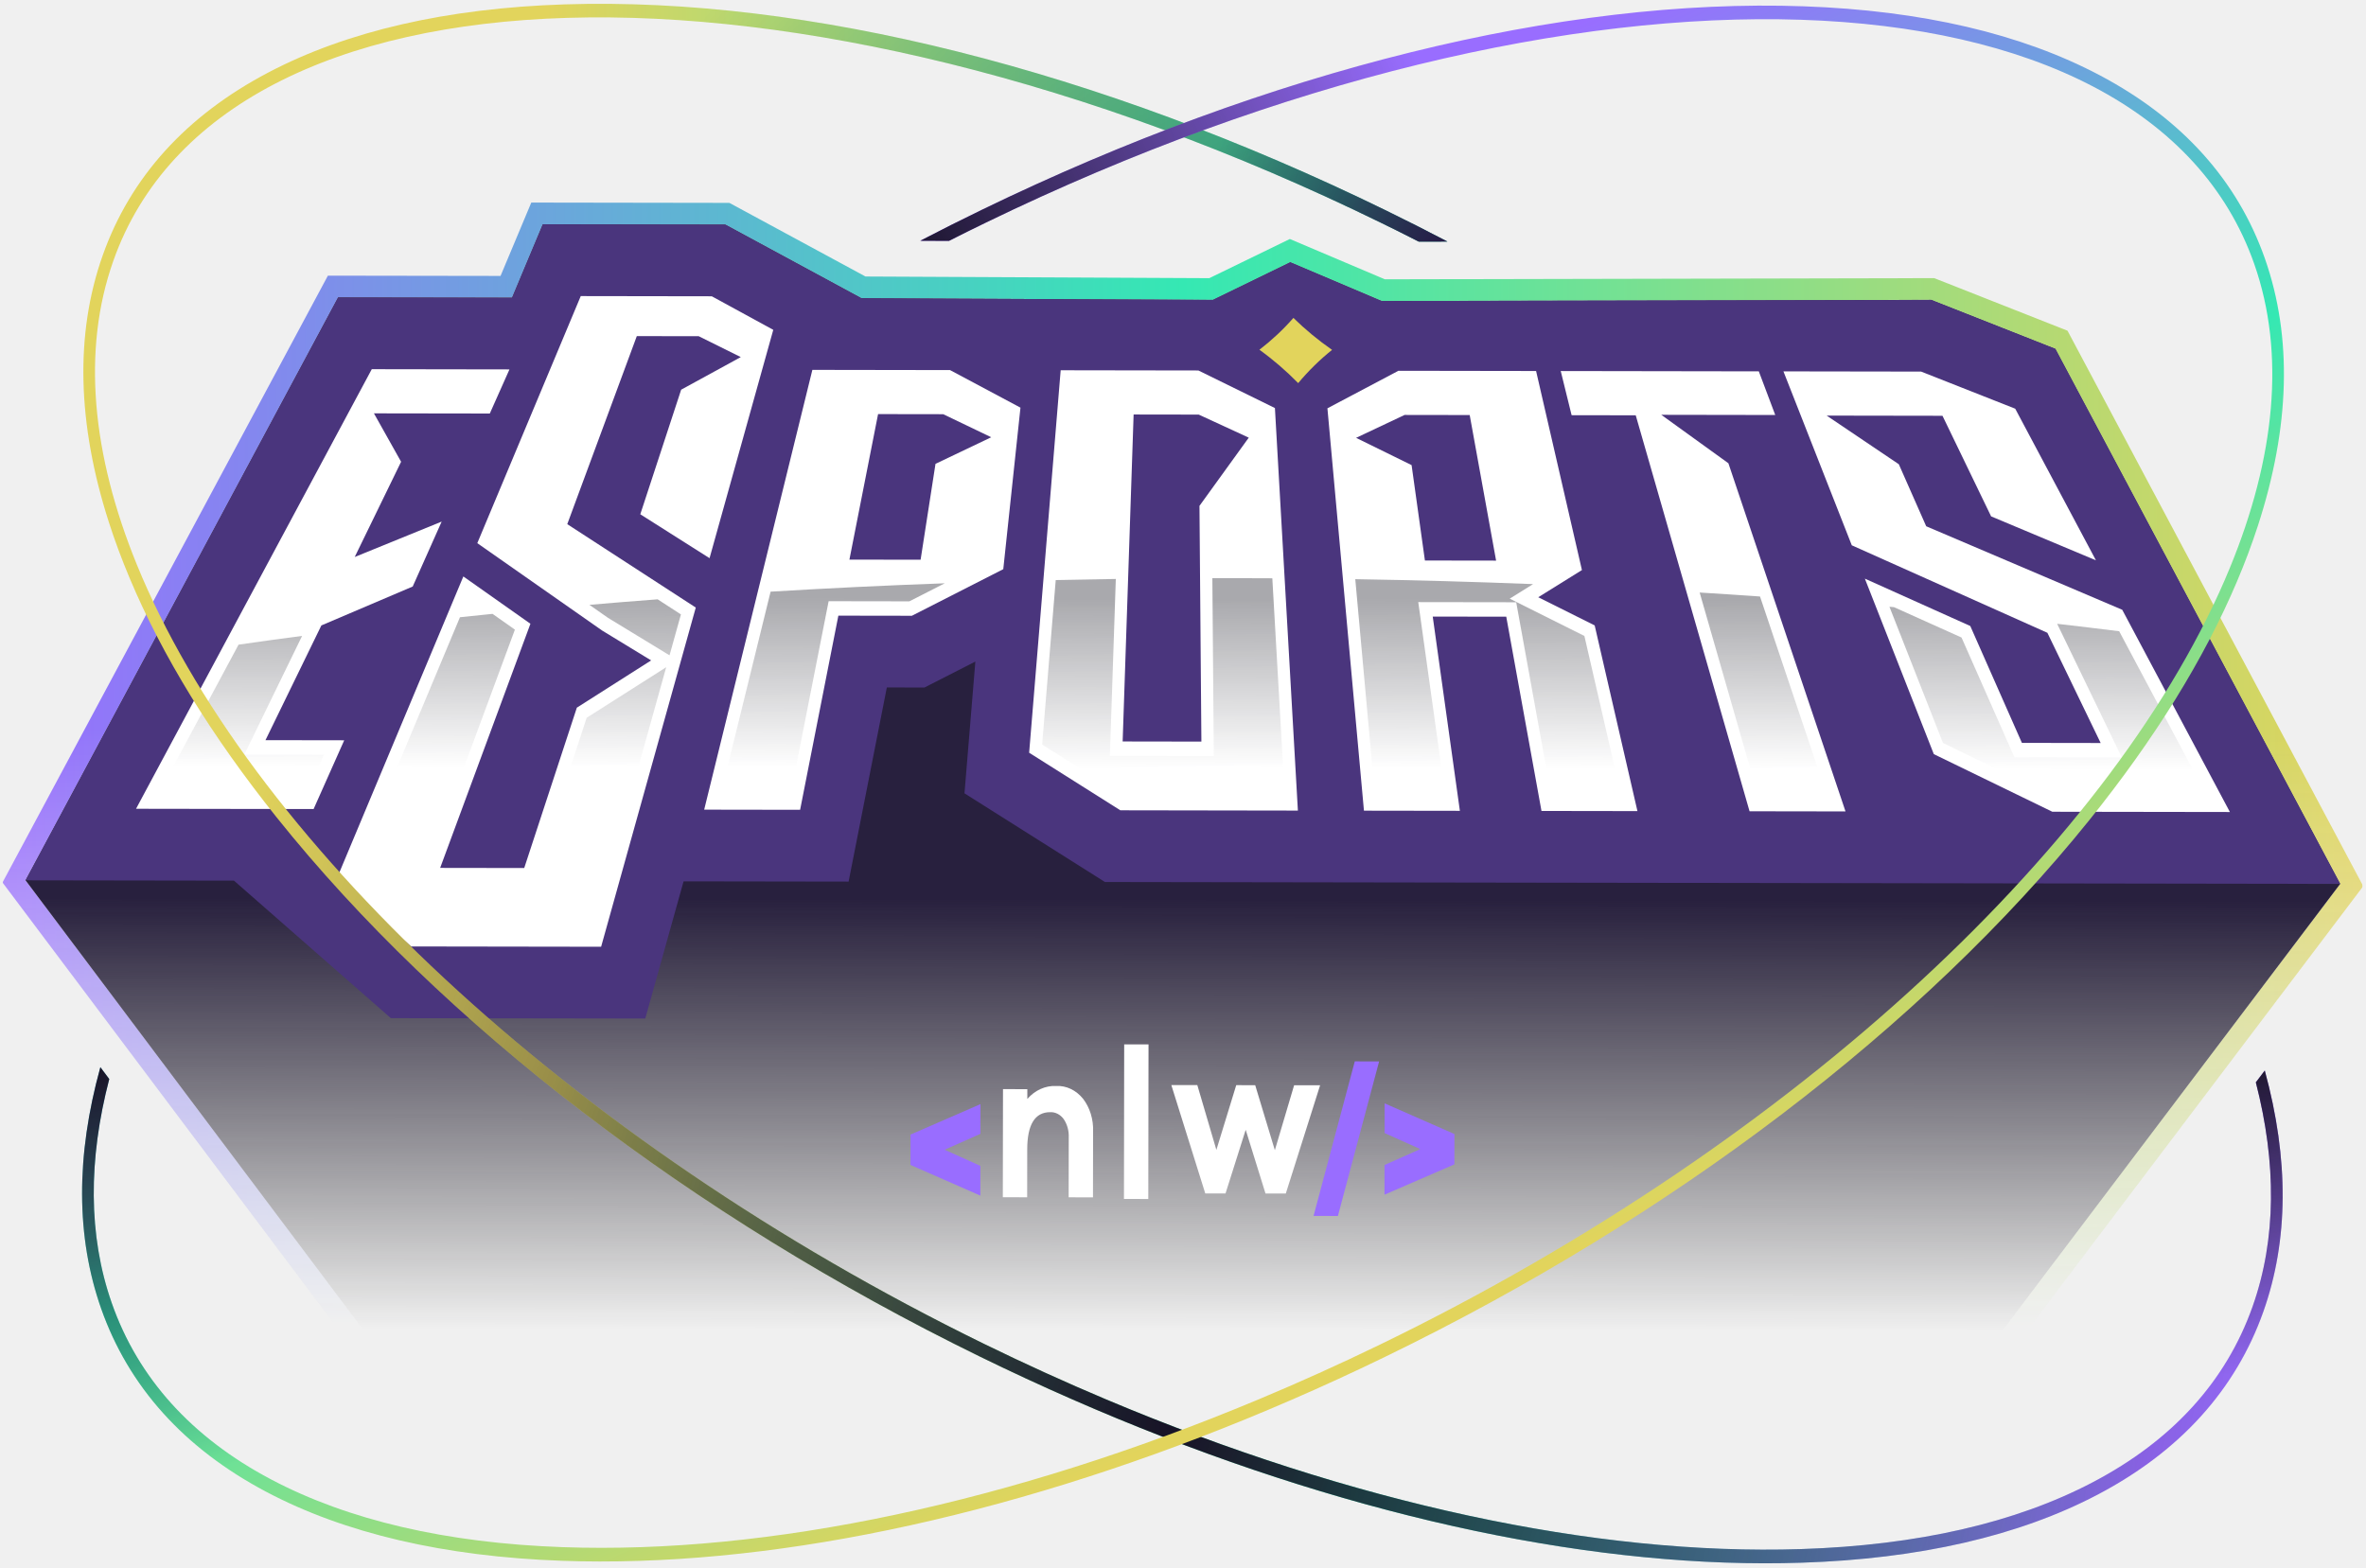
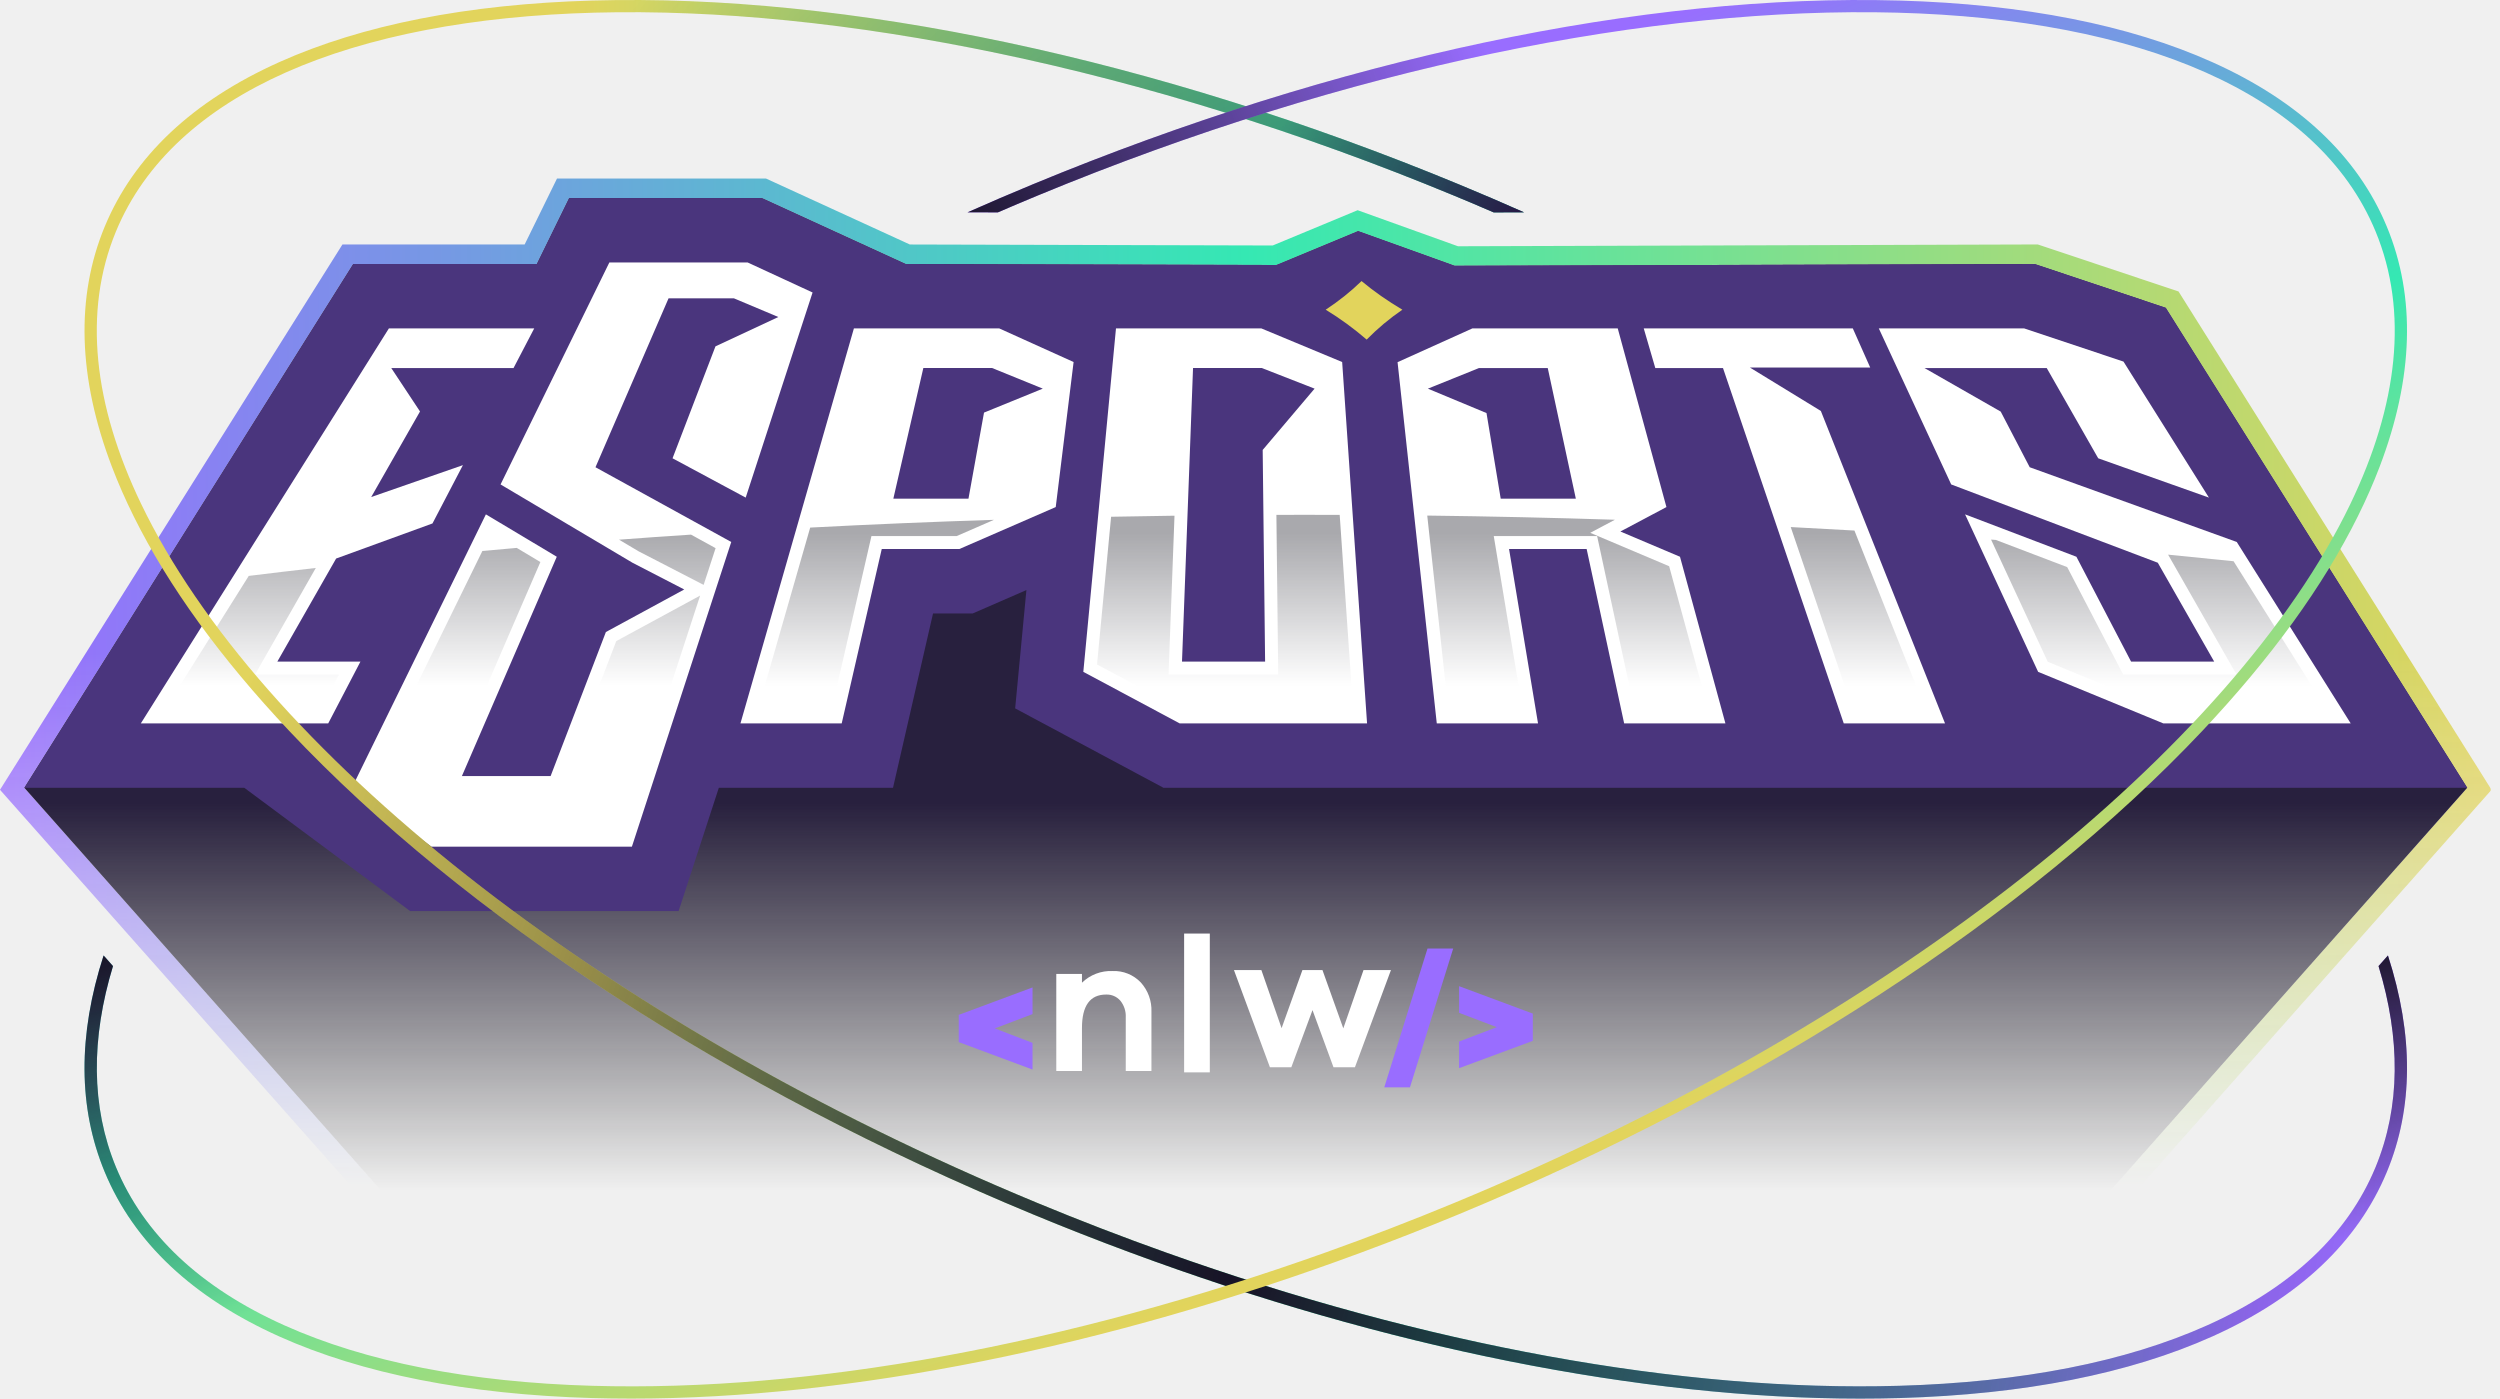
- <svg xmlns="http://www.w3.org/2000/svg" width="243" height="161" viewBox="0 0 243 161" fill="none">
-   <g clip-path="url(#clip0_6_544)">
-     <mask id="mask0_6_544" style="mask-type:alpha" maskUnits="userSpaceOnUse" x="0" y="17" width="243" height="125">
-       <rect x="0.37" y="17.347" width="242.378" height="124.058" transform="rotate(0.0890876 0.36972 17.3471)" fill="url(#paint0_linear_6_544)" />
+ <svg xmlns="http://www.w3.org/2000/svg" width="286" height="160" viewBox="0 0 286 160" fill="none">
+   <g clip-path="url(#clip0_4_179)">
+     <mask id="mask0_4_179" style="mask-type:alpha" maskUnits="userSpaceOnUse" x="0" y="17" width="285" height="125">
+       <rect y="17.052" width="284.938" height="124.058" fill="url(#paint0_linear_4_179)" />
    </mask>
-     <g mask="url(#mask0_6_544)">
-       <path d="M212.344 33.97L198.653 28.569L142.233 28.689L132.473 24.549L124.203 28.572L88.891 28.403L74.911 20.839L54.566 20.807L51.408 28.342L33.676 28.315L0.256 90.648L37.274 139.928L205.543 140.19L242.714 91.025L212.342 33.968L212.344 33.97ZM204.69 137.957L38.133 137.698L2.623 90.424L34.726 30.548L52.592 30.576L55.748 23.041L74.493 23.07L88.469 30.631L124.576 30.804L132.517 26.939L141.899 30.92L198.342 30.8L211.093 35.829L240.347 90.789L204.69 137.952L204.69 137.957Z" fill="url(#paint1_linear_6_544)" />
+     <g mask="url(#mask0_4_179)">
+       <path d="M249.225 33.345L233.12 27.965L166.793 28.173L155.312 24.048L145.597 28.084L104.085 27.97L87.636 20.428H63.719L60.02 27.968H39.175L0 90.352L43.608 139.575H241.423L285.031 90.352L249.223 33.343L249.225 33.345ZM240.418 137.344H44.614L2.783 90.125L40.413 30.199H61.416L65.113 22.659H87.149L103.593 30.199L146.04 30.315L155.369 26.438L166.406 30.404L232.759 30.197L247.757 35.206L282.249 90.12L240.418 137.339V137.344Z" fill="url(#paint1_linear_4_179)" />
    </g>
-     <path d="M240.349 90.793L204.69 137.954L38.133 137.695L2.623 90.424L34.726 30.548L52.592 30.575L55.748 23.04L74.493 23.07L88.471 30.631L124.576 30.806L132.517 26.941L141.899 30.922L198.342 30.802L211.093 35.834L240.349 90.793Z" fill="url(#paint2_linear_6_544)" />
-     <path d="M240.344 90.793L211.094 35.834L198.34 30.805L141.901 30.919L132.519 26.938L124.573 30.803L88.469 30.634L74.493 23.072L55.75 23.043L52.593 30.578L34.729 30.55L2.625 90.424L24.031 90.457L40.143 104.581L66.273 104.621L70.207 90.529L87.156 90.555L91.083 70.613L94.949 70.619L100.174 67.953L99.058 81.489L113.482 90.596L240.344 90.793Z" fill="#4A357D" />
-     <path d="M13.972 83.075L32.208 83.103L35.353 76.04L27.266 76.027L33.006 64.243L42.388 60.245L45.361 53.577L36.431 57.213L41.195 47.432L38.405 42.458L43.616 42.466L50.305 42.476L52.324 37.944L38.183 37.922L13.972 83.075Z" fill="white" />
-     <path d="M59.647 30.413L49.021 55.791L61.843 64.767L66.875 67.835L59.245 72.689L53.84 89.161L45.206 89.148L54.478 64.071L47.588 59.212L34.5 90.466L42.224 97.217L61.738 97.247L71.46 62.407L58.261 53.839L65.403 34.525L71.76 34.534L76.082 36.679L69.958 40.028L65.761 52.825L72.874 57.334L79.419 33.879L73.105 30.434L59.647 30.413Z" fill="white" />
-     <path d="M83.434 37.992L72.323 83.165L82.176 83.18L86.104 63.238L93.655 63.25L103.042 58.463L104.807 41.873L97.573 38.014L83.432 37.992L83.434 37.992ZM96.08 47.648L94.551 57.493L87.24 57.482L90.183 42.535L96.872 42.545L101.804 44.913L96.08 47.645L96.08 47.648Z" fill="white" />
-     <path d="M108.937 38.032L105.698 77.318L115.064 83.231L133.3 83.26L130.941 41.914L123.08 38.054L108.939 38.032L108.937 38.032ZM123.191 51.958L123.389 76.174L115.302 76.161L116.428 42.576L123.117 42.586L128.254 44.954L123.193 51.958L123.191 51.958Z" fill="white" />
-     <path d="M136.333 41.94L140.084 83.27L149.937 83.285L147.149 63.333L154.7 63.345L158.318 83.299L168.173 83.314L163.782 64.241L157.986 61.346L162.472 58.555L157.764 38.108L143.623 38.086L136.333 41.94V41.94ZM153.657 57.585L146.346 57.574L144.978 47.775L139.277 44.974L144.257 42.622L150.946 42.632L153.657 57.587L153.657 57.585Z" fill="white" />
-     <path d="M161.412 42.648L167.998 42.659L179.688 83.332L189.543 83.347L177.515 47.584L170.622 42.608L182.327 42.627L180.639 38.144L160.295 38.112L161.412 42.648Z" fill="white" />
-     <path d="M215.263 57.555L206.973 41.98L197.309 38.169L183.168 38.147L190.187 56.011L210.276 64.998L215.749 76.32L207.66 76.307L202.358 64.301L191.531 59.436L198.612 77.462L210.785 83.38L229.021 83.408L217.965 62.635L197.831 54.056L195.018 47.685L187.607 42.689L199.503 42.708L204.497 53.04L215.263 57.555Z" fill="white" />
-     <path d="M132.84 32.654C131.806 33.837 130.635 34.932 129.349 35.926C130.752 36.934 132.085 38.083 133.33 39.352C134.389 38.086 135.556 36.941 136.81 35.938C135.378 34.939 134.047 33.84 132.84 32.654Z" fill="#E2D45C" />
-     <path d="M25.092 77.506L31.029 65.317C28.834 65.608 26.658 65.906 24.5 66.217L16.255 81.595L31.445 81.618L33.27 77.519L25.092 77.506V77.506Z" fill="url(#paint3_linear_6_544)" />
-     <path d="M67.545 61.561C65.195 61.737 62.859 61.926 60.538 62.128L62.457 63.471L68.764 67.313L69.935 63.111L67.545 61.561V61.561ZM60.253 73.73L54.706 90.645L43.285 90.627L52.882 64.674L50.585 63.054C49.466 63.166 48.35 63.281 47.24 63.4L36.097 90.01L42.642 95.734L60.824 95.763L68.421 68.536L60.253 73.73V73.73Z" fill="url(#paint4_linear_6_544)" />
-     <path d="M97.031 59.914L93.398 61.767L85.105 61.754L81.176 81.696L74.002 81.684L79.144 60.773C85.027 60.419 90.991 60.132 97.031 59.914Z" fill="url(#paint5_linear_6_544)" />
-     <path d="M131.951 81.775L115.384 81.749L107.034 76.48L108.429 59.581C110.478 59.535 112.534 59.498 114.599 59.469L113.99 77.644L124.663 77.661L124.515 59.388C125.458 59.387 126.404 59.386 127.352 59.388C128.462 59.389 129.57 59.394 130.674 59.4L131.951 81.775V81.775Z" fill="url(#paint6_linear_6_544)" />
-     <path d="M166.525 81.828L159.34 81.817L155.722 61.863L145.663 61.848L148.451 81.8L141.217 81.789L139.194 59.492C145.349 59.591 151.439 59.761 157.455 59.998L155.054 61.492L162.725 65.324L166.525 81.828V81.828Z" fill="url(#paint7_linear_6_544)" />
-     <path d="M180.762 61.27C178.706 61.126 176.64 60.989 174.563 60.862L180.595 81.85L187.688 81.861L180.762 61.27Z" fill="url(#paint8_linear_6_544)" />
-     <path d="M217.651 64.839C215.543 64.576 213.42 64.321 211.281 64.075L217.919 77.806L206.893 77.789L201.459 65.486L194.521 62.366C194.365 62.351 194.212 62.339 194.056 62.326L199.553 76.315L211.037 81.898L226.744 81.922L217.651 64.839V64.839Z" fill="url(#paint9_linear_6_544)" />
-     <path fill-rule="evenodd" clip-rule="evenodd" d="M100.695 116.463L100.7 113.413L93.528 116.536L93.514 116.536L93.509 119.664L93.524 119.664L100.685 122.809L100.69 119.755L97.02 118.098L100.695 116.463V116.463Z" fill="#996DFF" />
-     <path fill-rule="evenodd" clip-rule="evenodd" d="M142.195 122.716L142.199 119.666L145.872 118.031L142.205 116.384L142.209 113.335L149.36 116.477L149.377 116.477L149.372 119.608L149.355 119.608L142.195 122.713L142.195 122.716ZM139.143 109.022L134.909 124.896L137.409 124.9L141.642 109.026L139.143 109.022Z" fill="#996DFF" />
-     <path fill-rule="evenodd" clip-rule="evenodd" d="M111.231 112.854C111.94 113.774 112.312 114.986 112.266 116.226L112.255 122.99L109.756 122.986L109.765 116.843C109.796 116.158 109.61 115.486 109.247 114.951C108.901 114.476 108.388 114.214 107.857 114.24C106.293 114.238 105.506 115.511 105.502 118.064L105.495 122.982L102.995 122.978L103.013 111.872L105.512 111.876L105.511 112.88C106.304 111.974 107.382 111.494 108.487 111.55C109.517 111.499 110.517 111.975 111.228 112.854L111.231 112.854Z" fill="white" />
-     <path fill-rule="evenodd" clip-rule="evenodd" d="M115.46 107.273L115.436 123.153L117.935 123.157L117.96 107.277L115.46 107.273Z" fill="white" />
-     <path fill-rule="evenodd" clip-rule="evenodd" d="M132.058 122.598L129.973 122.595L127.939 116.051L125.867 122.589L123.786 122.586L120.301 111.454L122.971 111.459L124.928 118.114L126.967 111.465L128.916 111.468L130.934 118.146L132.912 111.474L135.582 111.478L132.058 122.598V122.598Z" fill="white" />
-     <path d="M10.545 26.24C13.387 18.21 19.111 11.888 27.552 7.45C35.639 3.197 45.882 0.841 57.993 0.449C82.821 -0.355 112.78 7.16 142.345 21.616C144.471 22.655 146.578 23.721 148.661 24.814L145.712 24.819C144.448 24.172 143.173 23.535 141.887 22.908C81.313 -6.703 22.885 -4.968 11.644 26.778C8.388 35.971 9.441 46.685 14.053 57.991C25.359 85.732 58.077 117.022 101.113 138.06C105.276 140.095 109.444 141.99 113.606 143.744C138.855 154.39 163.801 159.803 184.975 159.117C196.931 158.731 207.019 156.416 214.963 152.239C223.12 147.952 228.635 141.879 231.356 134.19C233.812 127.252 233.816 119.448 231.686 111.175L232.603 109.963C235.098 119.081 235.052 127.402 232.457 134.728C229.613 142.758 223.891 149.08 215.449 153.518C207.361 157.771 197.12 160.127 185.009 160.518C183.743 160.559 182.465 160.579 181.175 160.577C159.831 160.544 135.05 154.656 110.125 143.738C106.967 142.357 103.81 140.894 100.655 139.352C71.09 124.898 45.436 105.229 28.421 83.967C21.73 75.606 16.664 67.359 13.311 59.374C12.502 57.453 11.795 55.549 11.188 53.662C7.918 43.498 7.701 34.272 10.545 26.24V26.24Z" fill="url(#paint10_linear_6_544)" />
-     <path d="M10.545 26.24C13.387 18.21 19.111 11.888 27.552 7.45C35.639 3.197 45.882 0.841 57.993 0.449C82.821 -0.355 112.78 7.16 142.345 21.616C144.471 22.655 146.578 23.721 148.661 24.814L145.712 24.819C144.448 24.172 143.173 23.535 141.887 22.908C81.313 -6.703 22.885 -4.968 11.644 26.778C8.388 35.971 9.441 46.685 14.053 57.991C25.359 85.732 58.077 117.022 101.113 138.06C105.276 140.095 109.444 141.99 113.606 143.744C138.855 154.39 163.801 159.803 184.975 159.117C196.931 158.731 207.019 156.416 214.963 152.239C223.12 147.952 228.635 141.879 231.356 134.19C233.812 127.252 233.816 119.448 231.686 111.175L232.603 109.963C235.098 119.081 235.052 127.402 232.457 134.728C229.613 142.758 223.891 149.08 215.449 153.518C207.361 157.771 197.12 160.127 185.009 160.518C183.743 160.559 182.465 160.579 181.175 160.577C159.831 160.544 135.05 154.656 110.125 143.738C106.967 142.357 103.81 140.894 100.655 139.352C71.09 124.898 45.436 105.229 28.421 83.967C21.73 75.606 16.664 67.359 13.311 59.374C12.502 57.453 11.795 55.549 11.188 53.662C7.918 43.498 7.701 34.272 10.545 26.24V26.24Z" fill="url(#paint11_radial_6_544)" />
-     <path d="M10.545 26.24C13.387 18.21 19.111 11.888 27.552 7.45C35.639 3.197 45.882 0.841 57.993 0.449C82.821 -0.355 112.78 7.16 142.345 21.616C144.471 22.655 146.578 23.721 148.661 24.814L145.712 24.819C144.448 24.172 143.173 23.535 141.887 22.908C81.313 -6.703 22.885 -4.968 11.644 26.778C8.388 35.971 9.441 46.685 14.053 57.991C25.359 85.732 58.077 117.022 101.113 138.06C105.276 140.095 109.444 141.99 113.606 143.744C138.855 154.39 163.801 159.803 184.975 159.117C196.931 158.731 207.019 156.416 214.963 152.239C223.12 147.952 228.635 141.879 231.356 134.19C233.812 127.252 233.816 119.448 231.686 111.175L232.603 109.963C235.098 119.081 235.052 127.402 232.457 134.728C229.613 142.758 223.891 149.08 215.449 153.518C207.361 157.771 197.12 160.127 185.009 160.518C183.743 160.559 182.465 160.579 181.175 160.577C159.831 160.544 135.05 154.656 110.125 143.738C106.967 142.357 103.81 140.894 100.655 139.352C71.09 124.898 45.436 105.229 28.421 83.967C21.73 75.606 16.664 67.359 13.311 59.374C12.502 57.453 11.795 55.549 11.188 53.662C7.918 43.498 7.701 34.272 10.545 26.24V26.24Z" fill="url(#paint12_radial_6_544)" />
-     <path d="M10.545 26.24C13.387 18.21 19.111 11.888 27.552 7.45C35.639 3.197 45.882 0.841 57.993 0.449C82.821 -0.355 112.78 7.16 142.345 21.616C144.471 22.655 146.578 23.721 148.661 24.814L145.712 24.819C144.448 24.172 143.173 23.535 141.887 22.908C81.313 -6.703 22.885 -4.968 11.644 26.778C8.388 35.971 9.441 46.685 14.053 57.991C25.359 85.732 58.077 117.022 101.113 138.06C105.276 140.095 109.444 141.99 113.606 143.744C138.855 154.39 163.801 159.803 184.975 159.117C196.931 158.731 207.019 156.416 214.963 152.239C223.12 147.952 228.635 141.879 231.356 134.19C233.812 127.252 233.816 119.448 231.686 111.175L232.603 109.963C235.098 119.081 235.052 127.402 232.457 134.728C229.613 142.758 223.891 149.08 215.449 153.518C207.361 157.771 197.12 160.127 185.009 160.518C183.743 160.559 182.465 160.579 181.175 160.577C159.831 160.544 135.05 154.656 110.125 143.738C106.967 142.357 103.81 140.894 100.655 139.352C71.09 124.898 45.436 105.229 28.421 83.967C21.73 75.606 16.664 67.359 13.311 59.374C12.502 57.453 11.795 55.549 11.188 53.662C7.918 43.498 7.701 34.272 10.545 26.24V26.24Z" fill="url(#paint13_radial_6_544)" />
-     <path d="M232.625 26.585C229.808 18.547 224.104 12.206 215.677 7.743C207.603 3.465 197.367 1.076 185.257 0.647C160.432 -0.234 130.45 7.187 100.84 21.551C98.711 22.584 96.601 23.643 94.514 24.73L97.463 24.744C98.73 24.101 100.007 23.468 101.294 22.845C161.96 -6.578 220.382 -4.661 231.525 27.12C234.752 36.323 233.665 47.034 229.019 58.326C217.626 86.031 184.811 117.219 141.71 138.123C137.54 140.146 133.367 142.027 129.199 143.768C103.917 154.335 78.954 159.672 57.782 158.919C45.828 158.496 35.748 156.149 27.817 151.948C19.673 147.636 14.177 141.545 11.479 133.848C9.045 126.902 9.066 119.098 11.221 110.833L10.308 109.618C7.784 118.728 7.805 127.049 10.377 134.383C13.196 142.421 18.898 148.761 27.327 153.225C35.401 157.503 45.635 159.892 57.745 160.321C59.01 160.365 60.288 160.389 61.579 160.391C82.922 160.424 107.722 154.613 132.681 143.773C135.842 142.402 139.004 140.949 142.164 139.416C171.774 125.055 197.489 105.466 214.57 84.256C221.287 75.916 226.379 67.685 229.756 59.711C230.571 57.792 231.284 55.89 231.897 54.005C235.198 43.851 235.444 34.626 232.625 26.585V26.585Z" fill="url(#paint14_linear_6_544)" />
-     <path d="M232.625 26.585C229.808 18.547 224.104 12.206 215.677 7.743C207.603 3.465 197.367 1.076 185.257 0.647C160.432 -0.234 130.45 7.187 100.84 21.551C98.711 22.584 96.601 23.643 94.514 24.73L97.463 24.744C98.73 24.101 100.007 23.468 101.294 22.845C161.96 -6.578 220.382 -4.661 231.525 27.12C234.752 36.323 233.665 47.034 229.019 58.326C217.626 86.031 184.811 117.219 141.71 138.123C137.54 140.146 133.367 142.027 129.199 143.768C103.917 154.335 78.954 159.672 57.782 158.919C45.828 158.496 35.748 156.149 27.817 151.948C19.673 147.636 14.177 141.545 11.479 133.848C9.045 126.902 9.066 119.098 11.221 110.833L10.308 109.618C7.784 118.728 7.805 127.049 10.377 134.383C13.196 142.421 18.898 148.761 27.327 153.225C35.401 157.503 45.635 159.892 57.745 160.321C59.01 160.365 60.288 160.389 61.579 160.391C82.922 160.424 107.722 154.613 132.681 143.773C135.842 142.402 139.004 140.949 142.164 139.416C171.774 125.055 197.489 105.466 214.57 84.256C221.287 75.916 226.379 67.685 229.756 59.711C230.571 57.792 231.284 55.89 231.897 54.005C235.198 43.851 235.444 34.626 232.625 26.585V26.585Z" fill="url(#paint15_radial_6_544)" />
-     <path d="M232.625 26.585C229.808 18.547 224.104 12.206 215.677 7.743C207.603 3.465 197.367 1.076 185.257 0.647C160.432 -0.234 130.45 7.187 100.84 21.551C98.711 22.584 96.601 23.643 94.514 24.73L97.463 24.744C98.73 24.101 100.007 23.468 101.294 22.845C161.96 -6.578 220.382 -4.661 231.525 27.12C234.752 36.323 233.665 47.034 229.019 58.326C217.626 86.031 184.811 117.219 141.71 138.123C137.54 140.146 133.367 142.027 129.199 143.768C103.917 154.335 78.954 159.672 57.782 158.919C45.828 158.496 35.748 156.149 27.817 151.948C19.673 147.636 14.177 141.545 11.479 133.848C9.045 126.902 9.066 119.098 11.221 110.833L10.308 109.618C7.784 118.728 7.805 127.049 10.377 134.383C13.196 142.421 18.898 148.761 27.327 153.225C35.401 157.503 45.635 159.892 57.745 160.321C59.01 160.365 60.288 160.389 61.579 160.391C82.922 160.424 107.722 154.613 132.681 143.773C135.842 142.402 139.004 140.949 142.164 139.416C171.774 125.055 197.489 105.466 214.57 84.256C221.287 75.916 226.379 67.685 229.756 59.711C230.571 57.792 231.284 55.89 231.897 54.005C235.198 43.851 235.444 34.626 232.625 26.585V26.585Z" fill="url(#paint16_radial_6_544)" />
+     <path d="M282.251 90.125L240.418 137.341H44.614L2.783 90.125L40.413 30.199H61.416L65.113 22.659H87.149L103.596 30.199L146.04 30.317L155.369 26.44L166.405 30.407L232.759 30.199L247.757 35.211L282.251 90.125Z" fill="url(#paint2_linear_4_179)" />
+     <path d="M282.246 90.125L247.759 35.211L232.756 30.201L166.407 30.404L155.371 26.438L146.037 30.315L103.593 30.201L87.149 22.661H65.115L61.418 30.201H40.417L2.785 90.125H27.95L46.916 104.223H77.634L82.233 90.125H102.159L106.739 70.177H111.283L117.422 67.503L116.134 81.04L133.107 90.125H282.246Z" fill="#4A357D" />
+     <path d="M16.11 82.758H37.548L41.233 75.69H31.726L38.453 63.897L49.475 59.884L52.957 53.211L42.466 56.861L48.049 47.073L44.76 42.103H50.886H58.749L61.115 37.568H44.49L16.11 82.758Z" fill="white" />
+     <path d="M69.71 30.026L57.264 55.42L72.354 64.376L78.275 67.436L69.314 72.302L62.99 88.783H52.841L63.695 63.692L55.586 58.843L40.257 90.117L49.349 96.856H72.29L83.655 62.002L68.123 53.453L76.483 34.128H83.957L89.042 36.266L81.849 39.624L76.938 52.428L85.308 56.925L92.959 33.461L85.531 30.026H69.71Z" fill="white" />
+     <path d="M97.687 37.568L84.708 82.757H96.291L100.872 62.809H109.749L120.776 58.008L122.82 41.416L114.309 37.568H97.684H97.687ZM112.571 47.203L110.792 57.051H102.197L105.63 42.1H113.493L119.296 44.46L112.571 47.201V47.203Z" fill="white" />
+     <path d="M127.668 37.568L123.932 76.859L134.954 82.757H156.392L153.543 41.416L144.295 37.568H127.671H127.668ZM144.451 51.471L144.728 75.687H135.221L136.483 42.1H144.347L150.389 44.46L144.453 51.471H144.451Z" fill="white" />
+     <path d="M159.881 41.433L164.367 82.757H175.95L172.636 62.809H181.513L185.803 82.757H197.388L192.191 63.692L185.373 60.805L190.641 58.008L185.069 37.568H168.444L159.881 41.433ZM180.277 57.051H171.682L170.056 47.255L163.349 44.463L169.198 42.103H177.062L180.277 57.054V57.051Z" fill="white" />
+     <path d="M189.366 42.103H197.109L210.925 82.757H222.511L208.306 47.013L200.193 42.048H213.953L211.961 37.568H188.044L189.366 42.103Z" fill="white" />
+     <path d="M252.7 56.925L242.926 41.364L231.558 37.568H214.934L223.217 55.42L246.85 64.376L253.305 75.69H243.796L237.541 63.692L224.804 58.843L233.162 76.859L247.483 82.757H268.921L255.885 62.001L232.2 53.453L228.882 47.087L220.16 42.103H234.145L240.034 52.428L252.7 56.925Z" fill="white" />
+     <path d="M155.759 32.153C154.545 33.337 153.171 34.434 151.661 35.43C153.312 36.436 154.881 37.583 156.347 38.85C157.59 37.583 158.959 36.436 160.432 35.43C158.746 34.434 157.179 33.337 155.759 32.153Z" fill="#E2D45C" />
+     <path d="M29.174 77.172L36.13 64.974C33.55 65.268 30.992 65.57 28.457 65.884L18.792 81.275H36.649L38.787 77.172H29.174Z" fill="url(#paint3_linear_4_179)" />
+     <path d="M79.051 61.161C76.288 61.341 73.543 61.534 70.815 61.739L73.073 63.079L80.495 66.912L81.864 62.708L79.051 61.161ZM70.501 73.342L64.011 90.265H50.585L61.819 64.297L59.116 62.681C57.801 62.794 56.489 62.91 55.184 63.032L42.133 89.66L49.839 95.373H71.213L80.094 68.135L70.501 73.342Z" fill="url(#paint4_linear_4_179)" />
+     <path d="M113.711 59.468L109.444 61.326H99.694L95.113 81.275H86.678L92.686 60.355C99.6 59.992 106.611 59.695 113.711 59.468Z" fill="url(#paint5_linear_4_179)" />
+     <path d="M154.803 81.275H135.327L125.501 76.018L127.11 59.117C129.519 59.068 131.936 59.028 134.363 58.996L133.681 77.172H146.228L146.02 58.9C147.13 58.897 148.242 58.895 149.356 58.895C150.661 58.895 151.963 58.897 153.261 58.902L154.803 81.275Z" fill="url(#paint6_linear_4_179)" />
+     <path d="M195.448 81.275H187.001L182.711 61.327H170.886L174.2 81.275H165.696L163.277 58.981C170.513 59.07 177.672 59.231 184.745 59.458L181.925 60.956L190.95 64.776L195.448 81.275Z" fill="url(#paint7_linear_4_179)" />
+     <path d="M212.147 60.694C209.73 60.553 207.301 60.419 204.859 60.296L211.989 81.275H220.327L212.147 60.694Z" fill="url(#paint8_linear_4_179)" />
+     <path d="M255.52 64.206C253.042 63.946 250.546 63.694 248.03 63.452L255.859 77.173H242.897L236.487 64.878L228.324 61.769C228.141 61.754 227.961 61.742 227.778 61.73L234.265 75.71L247.775 81.275H266.241L255.52 64.206Z" fill="url(#paint9_linear_4_179)" />
+     <path fill-rule="evenodd" clip-rule="evenodd" d="M118.122 116.011V112.962L109.698 116.095H109.68V119.224H109.698L118.122 122.358V119.303L113.805 117.652L118.122 116.011Z" fill="#996DFF" />
+     <path fill-rule="evenodd" clip-rule="evenodd" d="M166.92 122.2V119.15L171.235 117.509L166.92 115.868V112.819L175.333 115.95H175.352V119.081H175.333L166.92 122.197V122.2ZM163.307 108.511L158.36 124.392H161.298L166.246 108.511H163.307Z" fill="#996DFF" />
+     <path fill-rule="evenodd" clip-rule="evenodd" d="M130.501 112.386C131.337 113.305 131.776 114.516 131.725 115.757V122.521H128.786V116.377C128.821 115.693 128.601 115.02 128.173 114.487C127.766 114.012 127.163 113.75 126.537 113.777C124.699 113.777 123.777 115.053 123.777 117.605V122.523H120.839V111.417H123.777V112.421C124.709 111.514 125.974 111.032 127.274 111.086C128.485 111.034 129.661 111.509 130.499 112.386H130.501Z" fill="white" />
+     <path fill-rule="evenodd" clip-rule="evenodd" d="M135.464 106.799V122.679H138.402V106.799H135.464Z" fill="white" />
+     <path fill-rule="evenodd" clip-rule="evenodd" d="M155.003 122.098H152.552L150.15 115.557L147.726 122.098H145.279L141.162 110.972H144.3L146.613 117.625L148.998 110.972H151.289L153.674 117.647L155.987 110.972H159.126L155.003 122.098Z" fill="white" />
+     <path d="M11.979 25.929C15.305 17.895 22.022 11.563 31.937 7.112C41.436 2.847 53.474 0.475 67.711 0.064C96.897 -0.778 132.129 6.69 166.913 21.1C169.413 22.135 171.892 23.198 174.344 24.288L170.876 24.298C169.389 23.653 167.889 23.018 166.376 22.392C95.112 -7.125 26.428 -5.298 13.271 26.465C9.46 35.663 10.718 46.376 16.16 57.675C29.502 85.397 68.022 116.637 118.654 137.608C123.552 139.637 128.455 141.525 133.35 143.272C163.052 153.879 192.389 159.254 217.279 158.535C231.334 158.129 243.188 155.799 252.52 151.61C262.101 147.31 268.573 141.228 271.759 133.535C274.633 126.593 274.623 118.789 272.105 110.52L273.18 109.307C276.13 118.421 276.091 126.742 273.054 134.072C269.725 142.106 263.01 148.437 253.093 152.888C243.594 157.153 231.559 159.526 217.322 159.936C215.834 159.978 214.331 160 212.814 160C187.723 160 158.579 154.151 129.258 143.272C125.543 141.896 121.829 140.438 118.117 138.9C83.334 124.493 53.14 104.864 33.098 83.628C25.217 75.278 19.247 67.038 15.29 59.059C14.336 57.138 13.501 55.236 12.784 53.35C8.922 43.191 8.65 33.965 11.979 25.929Z" fill="url(#paint10_linear_4_179)" />
+     <path d="M11.979 25.929C15.305 17.895 22.022 11.563 31.937 7.112C41.436 2.847 53.474 0.475 67.711 0.064C96.897 -0.778 132.129 6.69 166.913 21.1C169.413 22.135 171.892 23.198 174.344 24.288L170.876 24.298C169.389 23.653 167.889 23.018 166.376 22.392C95.112 -7.125 26.428 -5.298 13.271 26.465C9.46 35.663 10.718 46.376 16.16 57.675C29.502 85.397 68.022 116.637 118.654 137.608C123.552 139.637 128.455 141.525 133.35 143.272C163.052 153.879 192.389 159.254 217.279 158.535C231.334 158.129 243.188 155.799 252.52 151.61C262.101 147.31 268.573 141.228 271.759 133.535C274.633 126.593 274.623 118.789 272.105 110.52L273.18 109.307C276.13 118.421 276.091 126.742 273.054 134.072C269.725 142.106 263.01 148.437 253.093 152.888C243.594 157.153 231.559 159.526 217.322 159.936C215.834 159.978 214.331 160 212.814 160C187.723 160 158.579 154.151 129.258 143.272C125.543 141.896 121.829 140.438 118.117 138.9C83.334 124.493 53.14 104.864 33.098 83.628C25.217 75.278 19.247 67.038 15.29 59.059C14.336 57.138 13.501 55.236 12.784 53.35C8.922 43.191 8.65 33.965 11.979 25.929Z" fill="url(#paint11_radial_4_179)" />
+     <path d="M11.979 25.929C15.305 17.895 22.022 11.563 31.937 7.112C41.436 2.847 53.474 0.475 67.711 0.064C96.897 -0.778 132.129 6.69 166.913 21.1C169.413 22.135 171.892 23.198 174.344 24.288L170.876 24.298C169.389 23.653 167.889 23.018 166.376 22.392C95.112 -7.125 26.428 -5.298 13.271 26.465C9.46 35.663 10.718 46.376 16.16 57.675C29.502 85.397 68.022 116.637 118.654 137.608C123.552 139.637 128.455 141.525 133.35 143.272C163.052 153.879 192.389 159.254 217.279 158.535C231.334 158.129 243.188 155.799 252.52 151.61C262.101 147.31 268.573 141.228 271.759 133.535C274.633 126.593 274.623 118.789 272.105 110.52L273.18 109.307C276.13 118.421 276.091 126.742 273.054 134.072C269.725 142.106 263.01 148.437 253.093 152.888C243.594 157.153 231.559 159.526 217.322 159.936C215.834 159.978 214.331 160 212.814 160C187.723 160 158.579 154.151 129.258 143.272C125.543 141.896 121.829 140.438 118.117 138.9C83.334 124.493 53.14 104.864 33.098 83.628C25.217 75.278 19.247 67.038 15.29 59.059C14.336 57.138 13.501 55.236 12.784 53.35C8.922 43.191 8.65 33.965 11.979 25.929Z" fill="url(#paint12_radial_4_179)" />
+     <path d="M11.979 25.929C15.305 17.895 22.022 11.563 31.937 7.112C41.436 2.847 53.474 0.475 67.711 0.064C96.897 -0.778 132.129 6.69 166.913 21.1C169.413 22.135 171.892 23.198 174.344 24.288L170.876 24.298C169.389 23.653 167.889 23.018 166.376 22.392C95.112 -7.125 26.428 -5.298 13.271 26.465C9.46 35.663 10.718 46.376 16.16 57.675C29.502 85.397 68.022 116.637 118.654 137.608C123.552 139.637 128.455 141.525 133.35 143.272C163.052 153.879 192.389 159.254 217.279 158.535C231.334 158.129 243.188 155.799 252.52 151.61C262.101 147.31 268.573 141.228 271.759 133.535C274.633 126.593 274.623 118.789 272.105 110.52L273.18 109.307C276.13 118.421 276.091 126.742 273.054 134.072C269.725 142.106 263.01 148.437 253.093 152.888C243.594 157.153 231.559 159.526 217.322 159.936C215.834 159.978 214.331 160 212.814 160C187.723 160 158.579 154.151 129.258 143.272C125.543 141.896 121.829 140.438 118.117 138.9C83.334 124.493 53.14 104.864 33.098 83.628C25.217 75.278 19.247 67.038 15.29 59.059C14.336 57.138 13.501 55.236 12.784 53.35C8.922 43.191 8.65 33.965 11.979 25.929Z" fill="url(#paint13_radial_4_179)" />
+     <path d="M273.053 25.929C269.727 17.895 263.01 11.563 253.095 7.112C243.596 2.847 231.558 0.475 217.321 0.064C188.136 -0.778 152.903 6.69 118.12 21.1C115.619 22.135 113.14 23.198 110.688 24.288L114.156 24.298C115.643 23.653 117.143 23.018 118.656 22.392C189.92 -7.125 258.604 -5.298 271.761 26.465C275.572 35.663 274.314 46.376 268.872 57.675C255.53 85.397 217.01 116.637 166.379 137.608C161.48 139.637 156.577 141.525 151.682 143.272C121.98 153.879 92.643 159.254 67.753 158.535C53.699 158.129 41.844 155.799 32.512 151.61C22.931 147.31 16.459 141.228 13.273 133.535C10.399 126.593 10.409 118.789 12.927 110.52L11.852 109.307C8.902 118.421 8.941 126.742 11.979 134.072C15.307 142.106 22.022 148.437 31.939 152.888C41.438 157.153 53.474 159.526 67.711 159.936C69.198 159.978 70.701 160 72.218 160C97.309 160 126.453 154.151 155.774 143.272C159.489 141.896 163.203 140.438 166.915 138.9C201.698 124.493 231.892 104.864 251.934 83.628C259.815 75.278 265.785 67.038 269.742 59.059C270.696 57.138 271.531 55.236 272.248 53.35C276.11 43.191 276.382 33.965 273.053 25.929Z" fill="url(#paint14_linear_4_179)" />
+     <path d="M273.053 25.929C269.727 17.895 263.01 11.563 253.095 7.112C243.596 2.847 231.558 0.475 217.321 0.064C188.136 -0.778 152.903 6.69 118.12 21.1C115.619 22.135 113.14 23.198 110.688 24.288L114.156 24.298C115.643 23.653 117.143 23.018 118.656 22.392C189.92 -7.125 258.604 -5.298 271.761 26.465C275.572 35.663 274.314 46.376 268.872 57.675C255.53 85.397 217.01 116.637 166.379 137.608C161.48 139.637 156.577 141.525 151.682 143.272C121.98 153.879 92.643 159.254 67.753 158.535C53.699 158.129 41.844 155.799 32.512 151.61C22.931 147.31 16.459 141.228 13.273 133.535C10.399 126.593 10.409 118.789 12.927 110.52L11.852 109.307C8.902 118.421 8.941 126.742 11.979 134.072C15.307 142.106 22.022 148.437 31.939 152.888C41.438 157.153 53.474 159.526 67.711 159.936C69.198 159.978 70.701 160 72.218 160C97.309 160 126.453 154.151 155.774 143.272C159.489 141.896 163.203 140.438 166.915 138.9C201.698 124.493 231.892 104.864 251.934 83.628C259.815 75.278 265.785 67.038 269.742 59.059C270.696 57.138 271.531 55.236 272.248 53.35C276.11 43.191 276.382 33.965 273.053 25.929Z" fill="url(#paint15_radial_4_179)" />
+     <path d="M273.053 25.929C269.727 17.895 263.01 11.563 253.095 7.112C243.596 2.847 231.558 0.475 217.321 0.064C188.136 -0.778 152.903 6.69 118.12 21.1C115.619 22.135 113.14 23.198 110.688 24.288L114.156 24.298C115.643 23.653 117.143 23.018 118.656 22.392C189.92 -7.125 258.604 -5.298 271.761 26.465C275.572 35.663 274.314 46.376 268.872 57.675C255.53 85.397 217.01 116.637 166.379 137.608C161.48 139.637 156.577 141.525 151.682 143.272C121.98 153.879 92.643 159.254 67.753 158.535C53.699 158.129 41.844 155.799 32.512 151.61C22.931 147.31 16.459 141.228 13.273 133.535C10.399 126.593 10.409 118.789 12.927 110.52L11.852 109.307C8.902 118.421 8.941 126.742 11.979 134.072C15.307 142.106 22.022 148.437 31.939 152.888C41.438 157.153 53.474 159.526 67.711 159.936C69.198 159.978 70.701 160 72.218 160C97.309 160 126.453 154.151 155.774 143.272C159.489 141.896 163.203 140.438 166.915 138.9C201.698 124.493 231.892 104.864 251.934 83.628C259.815 75.278 265.785 67.038 269.742 59.059C270.696 57.138 271.531 55.236 272.248 53.35C276.11 43.191 276.382 33.965 273.053 25.929Z" fill="url(#paint16_radial_4_179)" />
  </g>
  <defs>
-     <linearGradient id="paint0_linear_6_544" x1="121.559" y1="75.051" x2="121.559" y2="135.845" gradientUnits="userSpaceOnUse">
+     <linearGradient id="paint0_linear_4_179" x1="142.469" y1="74.756" x2="142.469" y2="135.549" gradientUnits="userSpaceOnUse">
      <stop stop-color="#D9D9D9" />
      <stop offset="1" stop-color="#D9D9D9" stop-opacity="0" />
    </linearGradient>
-     <linearGradient id="paint1_linear_6_544" x1="0.272" y1="80.295" x2="242.732" y2="80.672" gradientUnits="userSpaceOnUse">
+     <linearGradient id="paint1_linear_4_179" x1="0" y1="80" x2="285.034" y2="80" gradientUnits="userSpaceOnUse">
      <stop stop-color="#996DFF" />
      <stop offset="0.5" stop-color="#35E8B3" />
      <stop offset="1" stop-color="#E2D45C" />
    </linearGradient>
-     <linearGradient id="paint2_linear_6_544" x1="121.482" y1="92.395" x2="121.413" y2="136.651" gradientUnits="userSpaceOnUse">
+     <linearGradient id="paint2_linear_4_179" x1="142.516" y1="91.912" x2="142.516" y2="136.167" gradientUnits="userSpaceOnUse">
      <stop stop-color="#28203E" />
      <stop offset="1" stop-color="#121214" stop-opacity="0" />
    </linearGradient>
-     <linearGradient id="paint3_linear_6_544" x1="24.792" y1="61.349" x2="24.765" y2="78.788" gradientUnits="userSpaceOnUse">
+     <linearGradient id="paint3_linear_4_179" x1="28.791" y1="61.015" x2="28.791" y2="78.455" gradientUnits="userSpaceOnUse">
      <stop stop-color="#A9A9AD" />
      <stop offset="1" stop-color="#A9A9AD" stop-opacity="0" />
    </linearGradient>
-     <linearGradient id="paint4_linear_6_544" x1="53.041" y1="61.392" x2="53.013" y2="78.832" gradientUnits="userSpaceOnUse">
+     <linearGradient id="paint4_linear_4_179" x1="62" y1="61.015" x2="62" y2="78.455" gradientUnits="userSpaceOnUse">
      <stop stop-color="#A9A9AD" />
      <stop offset="1" stop-color="#A9A9AD" stop-opacity="0" />
    </linearGradient>
-     <linearGradient id="paint5_linear_6_544" x1="85.532" y1="61.443" x2="85.505" y2="78.883" gradientUnits="userSpaceOnUse">
+     <linearGradient id="paint5_linear_4_179" x1="100.196" y1="61.015" x2="100.196" y2="78.455" gradientUnits="userSpaceOnUse">
      <stop stop-color="#A9A9AD" />
      <stop offset="1" stop-color="#A9A9AD" stop-opacity="0" />
    </linearGradient>
-     <linearGradient id="paint6_linear_6_544" x1="119.521" y1="61.496" x2="119.494" y2="78.936" gradientUnits="userSpaceOnUse">
+     <linearGradient id="paint6_linear_4_179" x1="140.153" y1="61.015" x2="140.153" y2="78.455" gradientUnits="userSpaceOnUse">
      <stop stop-color="#A9A9AD" />
      <stop offset="1" stop-color="#A9A9AD" stop-opacity="0" />
    </linearGradient>
-     <linearGradient id="paint7_linear_6_544" x1="152.874" y1="61.548" x2="152.847" y2="78.987" gradientUnits="userSpaceOnUse">
+     <linearGradient id="paint7_linear_4_179" x1="179.363" y1="61.015" x2="179.363" y2="78.455" gradientUnits="userSpaceOnUse">
      <stop stop-color="#A9A9AD" />
      <stop offset="1" stop-color="#A9A9AD" stop-opacity="0" />
    </linearGradient>
-     <linearGradient id="paint8_linear_6_544" x1="181.142" y1="61.592" x2="181.115" y2="79.031" gradientUnits="userSpaceOnUse">
+     <linearGradient id="paint8_linear_4_179" x1="212.594" y1="61.015" x2="212.594" y2="78.455" gradientUnits="userSpaceOnUse">
      <stop stop-color="#A9A9AD" />
      <stop offset="1" stop-color="#A9A9AD" stop-opacity="0" />
    </linearGradient>
-     <linearGradient id="paint9_linear_6_544" x1="210.416" y1="61.637" x2="210.389" y2="79.077" gradientUnits="userSpaceOnUse">
+     <linearGradient id="paint9_linear_4_179" x1="247.009" y1="61.015" x2="247.009" y2="78.455" gradientUnits="userSpaceOnUse">
      <stop stop-color="#A9A9AD" />
      <stop offset="1" stop-color="#A9A9AD" stop-opacity="0" />
    </linearGradient>
-     <linearGradient id="paint10_linear_6_544" x1="220.209" y1="115.181" x2="56.449" y2="115.641" gradientUnits="userSpaceOnUse">
+     <linearGradient id="paint10_linear_4_179" x1="258.619" y1="114.544" x2="66.107" y2="115.532" gradientUnits="userSpaceOnUse">
      <stop stop-color="#996DFF" />
      <stop offset="0.5" stop-color="#35E8B3" />
      <stop offset="1" stop-color="#E2D45C" />
    </linearGradient>
-     <radialGradient id="paint11_radial_6_544" cx="0" cy="0" r="1" gradientUnits="userSpaceOnUse" gradientTransform="translate(119.903 146.694) rotate(18.4448) scale(111.622 211.931)">
+     <radialGradient id="paint11_radial_4_179" cx="0" cy="0" r="1" gradientUnits="userSpaceOnUse" gradientTransform="translate(140.758 146.212) rotate(15.7611) scale(129.411 214.897)">
      <stop stop-color="#171226" />
      <stop offset="1" stop-color="#171226" stop-opacity="0" />
    </radialGradient>
-     <radialGradient id="paint12_radial_6_544" cx="0" cy="0" r="1" gradientUnits="userSpaceOnUse" gradientTransform="translate(148.317 25.5255) rotate(-153.432) scale(25.4861 47.019)">
+     <radialGradient id="paint12_radial_4_179" cx="0" cy="0" r="1" gradientUnits="userSpaceOnUse" gradientTransform="translate(173.94 25.0002) rotate(-157.036) scale(29.1264 48.3668)">
      <stop stop-color="#261945" />
      <stop offset="1" stop-color="#261945" stop-opacity="0" />
    </radialGradient>
-     <radialGradient id="paint13_radial_6_544" cx="0" cy="0" r="1" gradientUnits="userSpaceOnUse" gradientTransform="translate(232.866 107.93) rotate(78.7449) scale(32.7613 46.961)">
+     <radialGradient id="paint13_radial_4_179" cx="0" cy="0" r="1" gradientUnits="userSpaceOnUse" gradientTransform="translate(273.485 107.273) rotate(76.7293) scale(33.0025 54.8033)">
      <stop stop-color="#191326" />
      <stop offset="1" stop-color="#191326" stop-opacity="0" />
    </radialGradient>
-     <linearGradient id="paint14_linear_6_544" x1="127.835" y1="18.221" x2="175.785" y2="122.05" gradientUnits="userSpaceOnUse">
+     <linearGradient id="paint14_linear_4_179" x1="149.849" y1="17.727" x2="192.879" y2="126.818" gradientUnits="userSpaceOnUse">
      <stop stop-color="#996DFF" />
      <stop offset="0.5" stop-color="#35E8B3" />
      <stop offset="1" stop-color="#E2D45C" />
    </linearGradient>
-     <radialGradient id="paint15_radial_6_544" cx="0" cy="0" r="1" gradientUnits="userSpaceOnUse" gradientTransform="translate(92.2481 27.8626) rotate(-22.3462) scale(57.1697 107.111)">
+     <radialGradient id="paint15_radial_4_179" cx="0" cy="0" r="1" gradientUnits="userSpaceOnUse" gradientTransform="translate(108.03 27.4244) rotate(-19.3523) scale(65.8413 109.335)">
      <stop stop-color="#171225" />
      <stop offset="1" stop-color="#171225" stop-opacity="0" />
    </radialGradient>
-     <radialGradient id="paint16_radial_6_544" cx="0" cy="0" r="1" gradientUnits="userSpaceOnUse" gradientTransform="translate(10.409 109.099) rotate(70.6534) scale(43.3811 63.87)">
+     <radialGradient id="paint16_radial_4_179" cx="0" cy="0" r="1" gradientUnits="userSpaceOnUse" gradientTransform="translate(11.9698 108.788) rotate(67.4706) scale(44.2891 73.5456)">
      <stop stop-color="#191327" />
      <stop offset="1" stop-color="#191327" stop-opacity="0" />
    </radialGradient>
-     <clipPath id="clip0_6_544">
-       <rect width="242.46" height="160" fill="white" transform="translate(0.39624 0.295349) rotate(0.0890876)" />
+     <clipPath id="clip0_4_179">
+       <rect width="285.034" height="160" fill="white" />
    </clipPath>
  </defs>
</svg>
